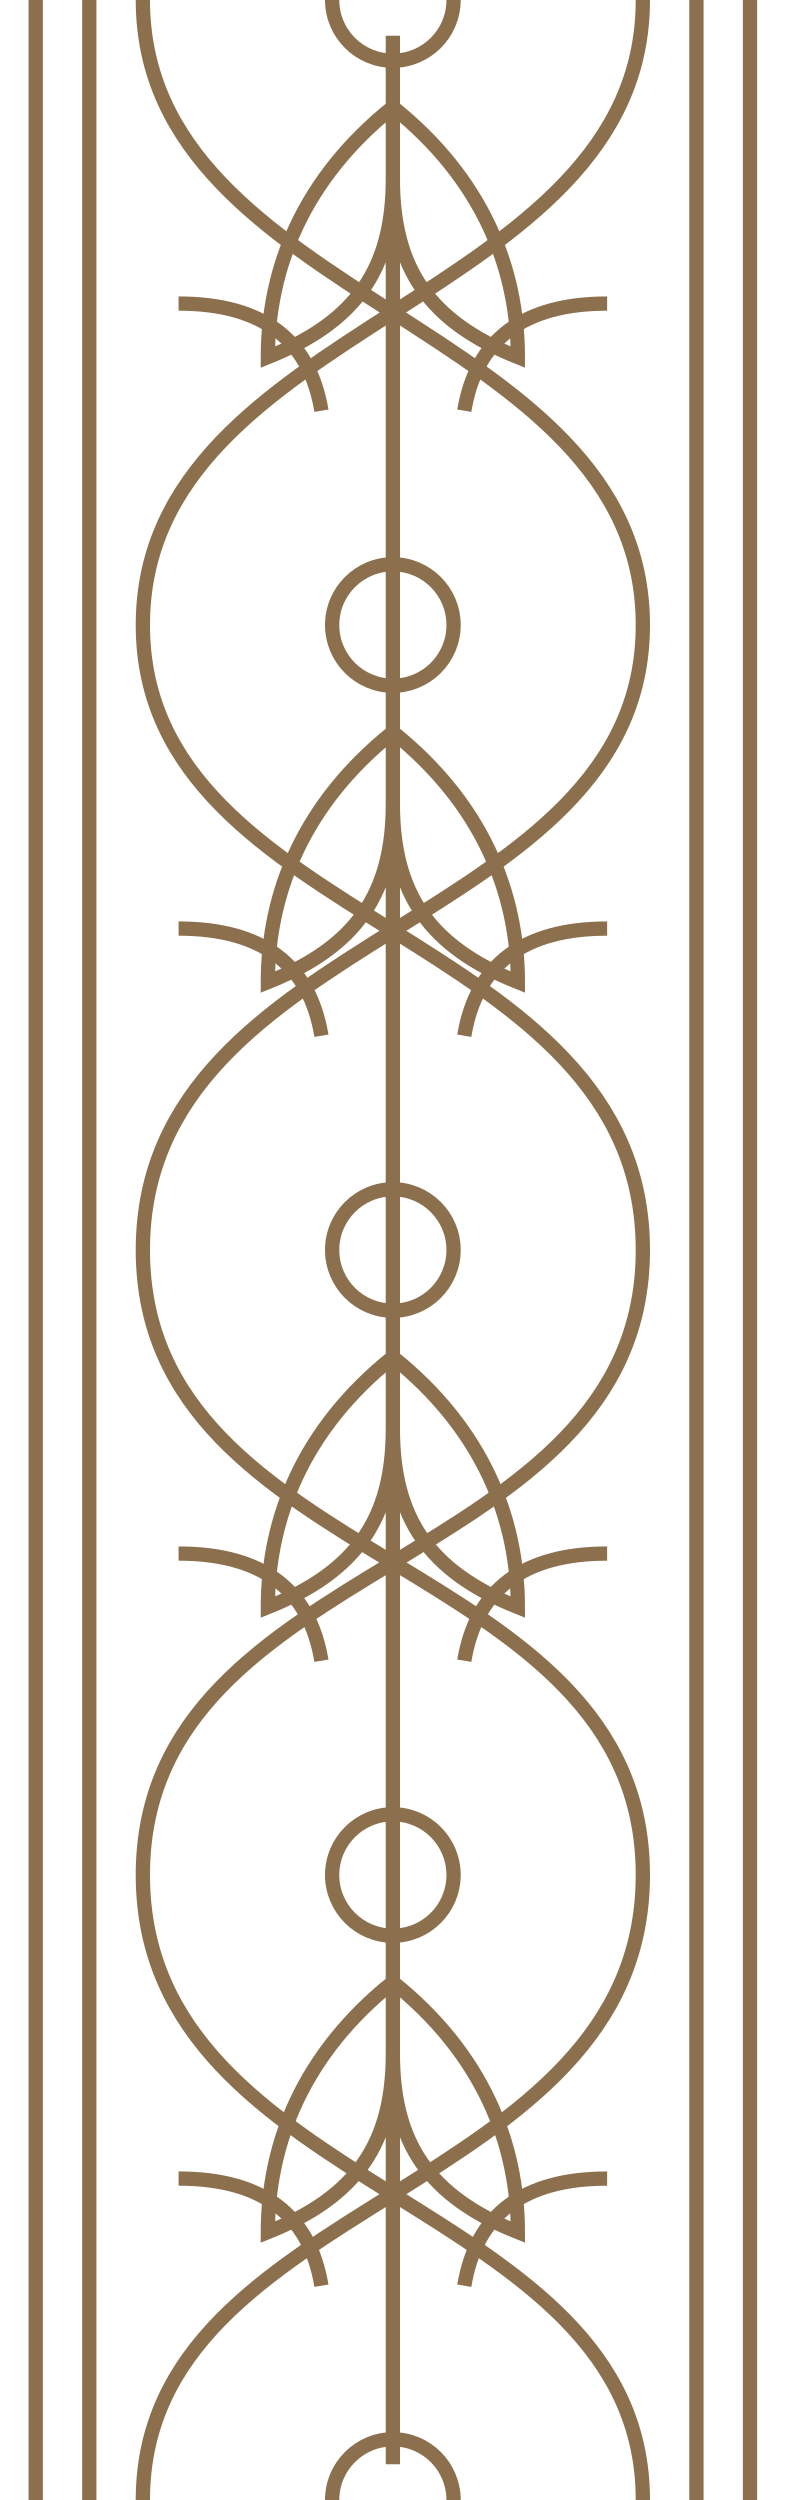
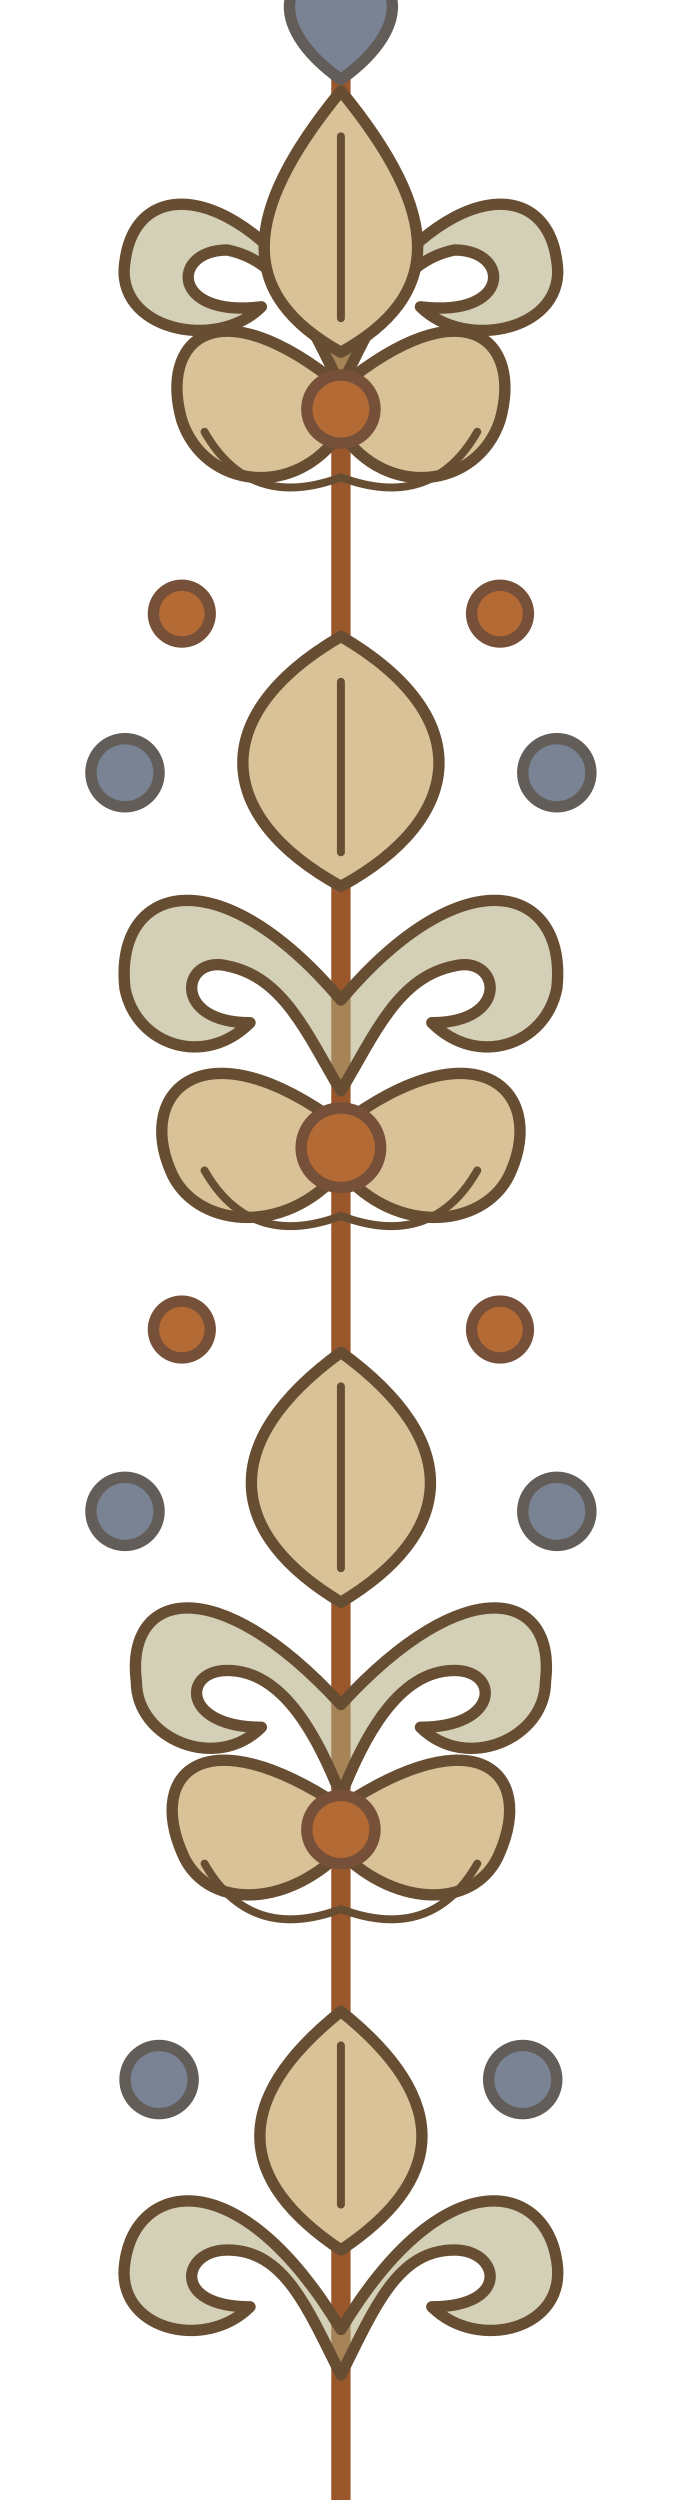
- <svg xmlns="http://www.w3.org/2000/svg" width="44" height="140" viewBox="0 0 44 140">
-   <g fill="none" stroke="#80613b" stroke-width=".8" opacity=".9">
-     <path d="M2 0v140 M5 0v140 M39 0v140 M42 0v140 M8 0c0 17 28 18 28 35S8 52 8 70s28 17 28 35-28 18-28 35 M36 0C36 17 8 18 8 35s28 17 28 35-28 17-28 35 28 18 28 35" />
-     <path d="M22 2v136 M22 6c-5 4-7 9-7 14 5-2 7-5 7-10 0 5 2 8 7 10 0-5-2-10-7-14Zm0 35c-5 4-7 9-7 14 5-2 7-5 7-10 0 5 2 8 7 10 0-5-2-10-7-14Zm0 35c-5 4-7 9-7 14 5-2 7-5 7-10 0 5 2 8 7 10 0-5-2-10-7-14Zm0 35c-5 4-7 9-7 14 5-2 7-5 7-10 0 5 2 8 7 10 0-5-2-10-7-14Z" />
-     <circle cx="22" cy="35" r="3.4" />
-     <circle cx="22" cy="70" r="3.4" />
-     <circle cx="22" cy="105" r="3.4" />
-     <circle cx="22" cy="0" r="3.4" />
-     <circle cx="22" cy="140" r="3.4" />
-     <path d="M10 17q7 0 8 6M34 17q-7 0-8 6M10 52q7 0 8 6M34 52q-7 0-8 6M10 87q7 0 8 6M34 87q-7 0-8 6M10 122q7 0 8 6M34 122q-7 0-8 6" />
+ <svg xmlns="http://www.w3.org/2000/svg" width="60" height="220" viewBox="0 0 60 220">
+   <g stroke="#674e32" stroke-width="1" stroke-linecap="round" stroke-linejoin="round">
+     <path d="M30 0v220" fill="none" stroke="#9a572b" stroke-width="1.7" />
+     <g fill="#b0aa7d" fill-opacity=".55">
+       <path d="M30 30C22 16 12 15 11 23c-1 6 8 8 12 4-8 1-8-5-3-5 5 1 7 6 10 12M30 30c8-14 18-15 19-7 1 6-8 8-12 4 8 1 8-5 3-5-5 1-7 6-10 12" />
+       <path d="M30 88C19 75 10 78 11 87c1 5 7 7 11 3-7 0-6-6-2-5 5 1 7 6 10 11M30 88c11-13 20-10 19-1-1 5-7 7-11 3 7 0 6-6 2-5-5 1-7 6-10 11" />
+       <path d="M30 150C19 138 11 140 12 148c0 5 7 8 11 4-7 0-7-5-3-5 5 0 8 6 10 11M30 150c11-12 19-10 18-2 0 5-7 8-11 4 7 0 7-5 3-5-5 0-8 6-10 11" />
+       <path d="M30 205C21 190 12 192 11 199c-1 6 7 8 11 4-7 0-6-5-2-5 5 0 7 5 10 11M30 205c9-15 18-13 19-6 1 6-7 8-11 4 7 0 6-5 2-5-5 0-7 5-10 11" />
+     </g>
+     <g fill="#d9c297">
+       <path d="M30 8c-9 11-9 18 0 23 9-5 9-12 0-23ZM30 56c-12 7-11 16 0 22 11-6 12-15 0-22ZM30 119c-11 8-10 16 0 22 10-6 11-14 0-22ZM30 177c-10 8-9 15 0 21 9-6 10-13 0-21Z" />
+       <path d="M30 34c-11-9-16-4-14 3 2 6 10 7 14 1 4 6 12 5 14-1 2-7-3-12-14-3ZM30 99c-12-9-18-3-15 4 2 5 10 6 15 0 5 6 13 5 15 0 3-7-3-13-15-4ZM30 159c-12-8-17-3-14 4 2 5 9 5 14 0 5 5 12 5 14 0 3-7-2-12-14-4Z" />
+     </g>
+     <g fill="#b46a35" stroke="#765038">
+       <circle cx="30" cy="36" r="3" />
+       <circle cx="30" cy="101" r="3.5" />
+       <circle cx="30" cy="161" r="3" />
+       <circle cx="16" cy="54" r="2.5" />
+       <circle cx="44" cy="54" r="2.5" />
+       <circle cx="16" cy="117" r="2.5" />
+       <circle cx="44" cy="117" r="2.5" />
+     </g>
+     <g fill="#798393" stroke="#625d58">
+       <path d="M30 7c-7-5-5-10 0-10 5 0 7 5 0 10Z" />
+       <circle cx="11" cy="68" r="3" />
+       <circle cx="49" cy="68" r="3" />
+       <circle cx="11" cy="133" r="3" />
+       <circle cx="49" cy="133" r="3" />
+       <circle cx="14" cy="183" r="3" />
+       <circle cx="46" cy="183" r="3" />
+     </g>
+     <g fill="none" stroke-width=".7">
+       <path d="M30 12v16m0 32v15m0 47v16m0 42v14M18 38q4 7 12 4 8 3 12-4M18 103q4 7 12 4 8 3 12-4M18 164q4 7 12 4 8 3 12-4" />
+     </g>
  </g>
</svg>
